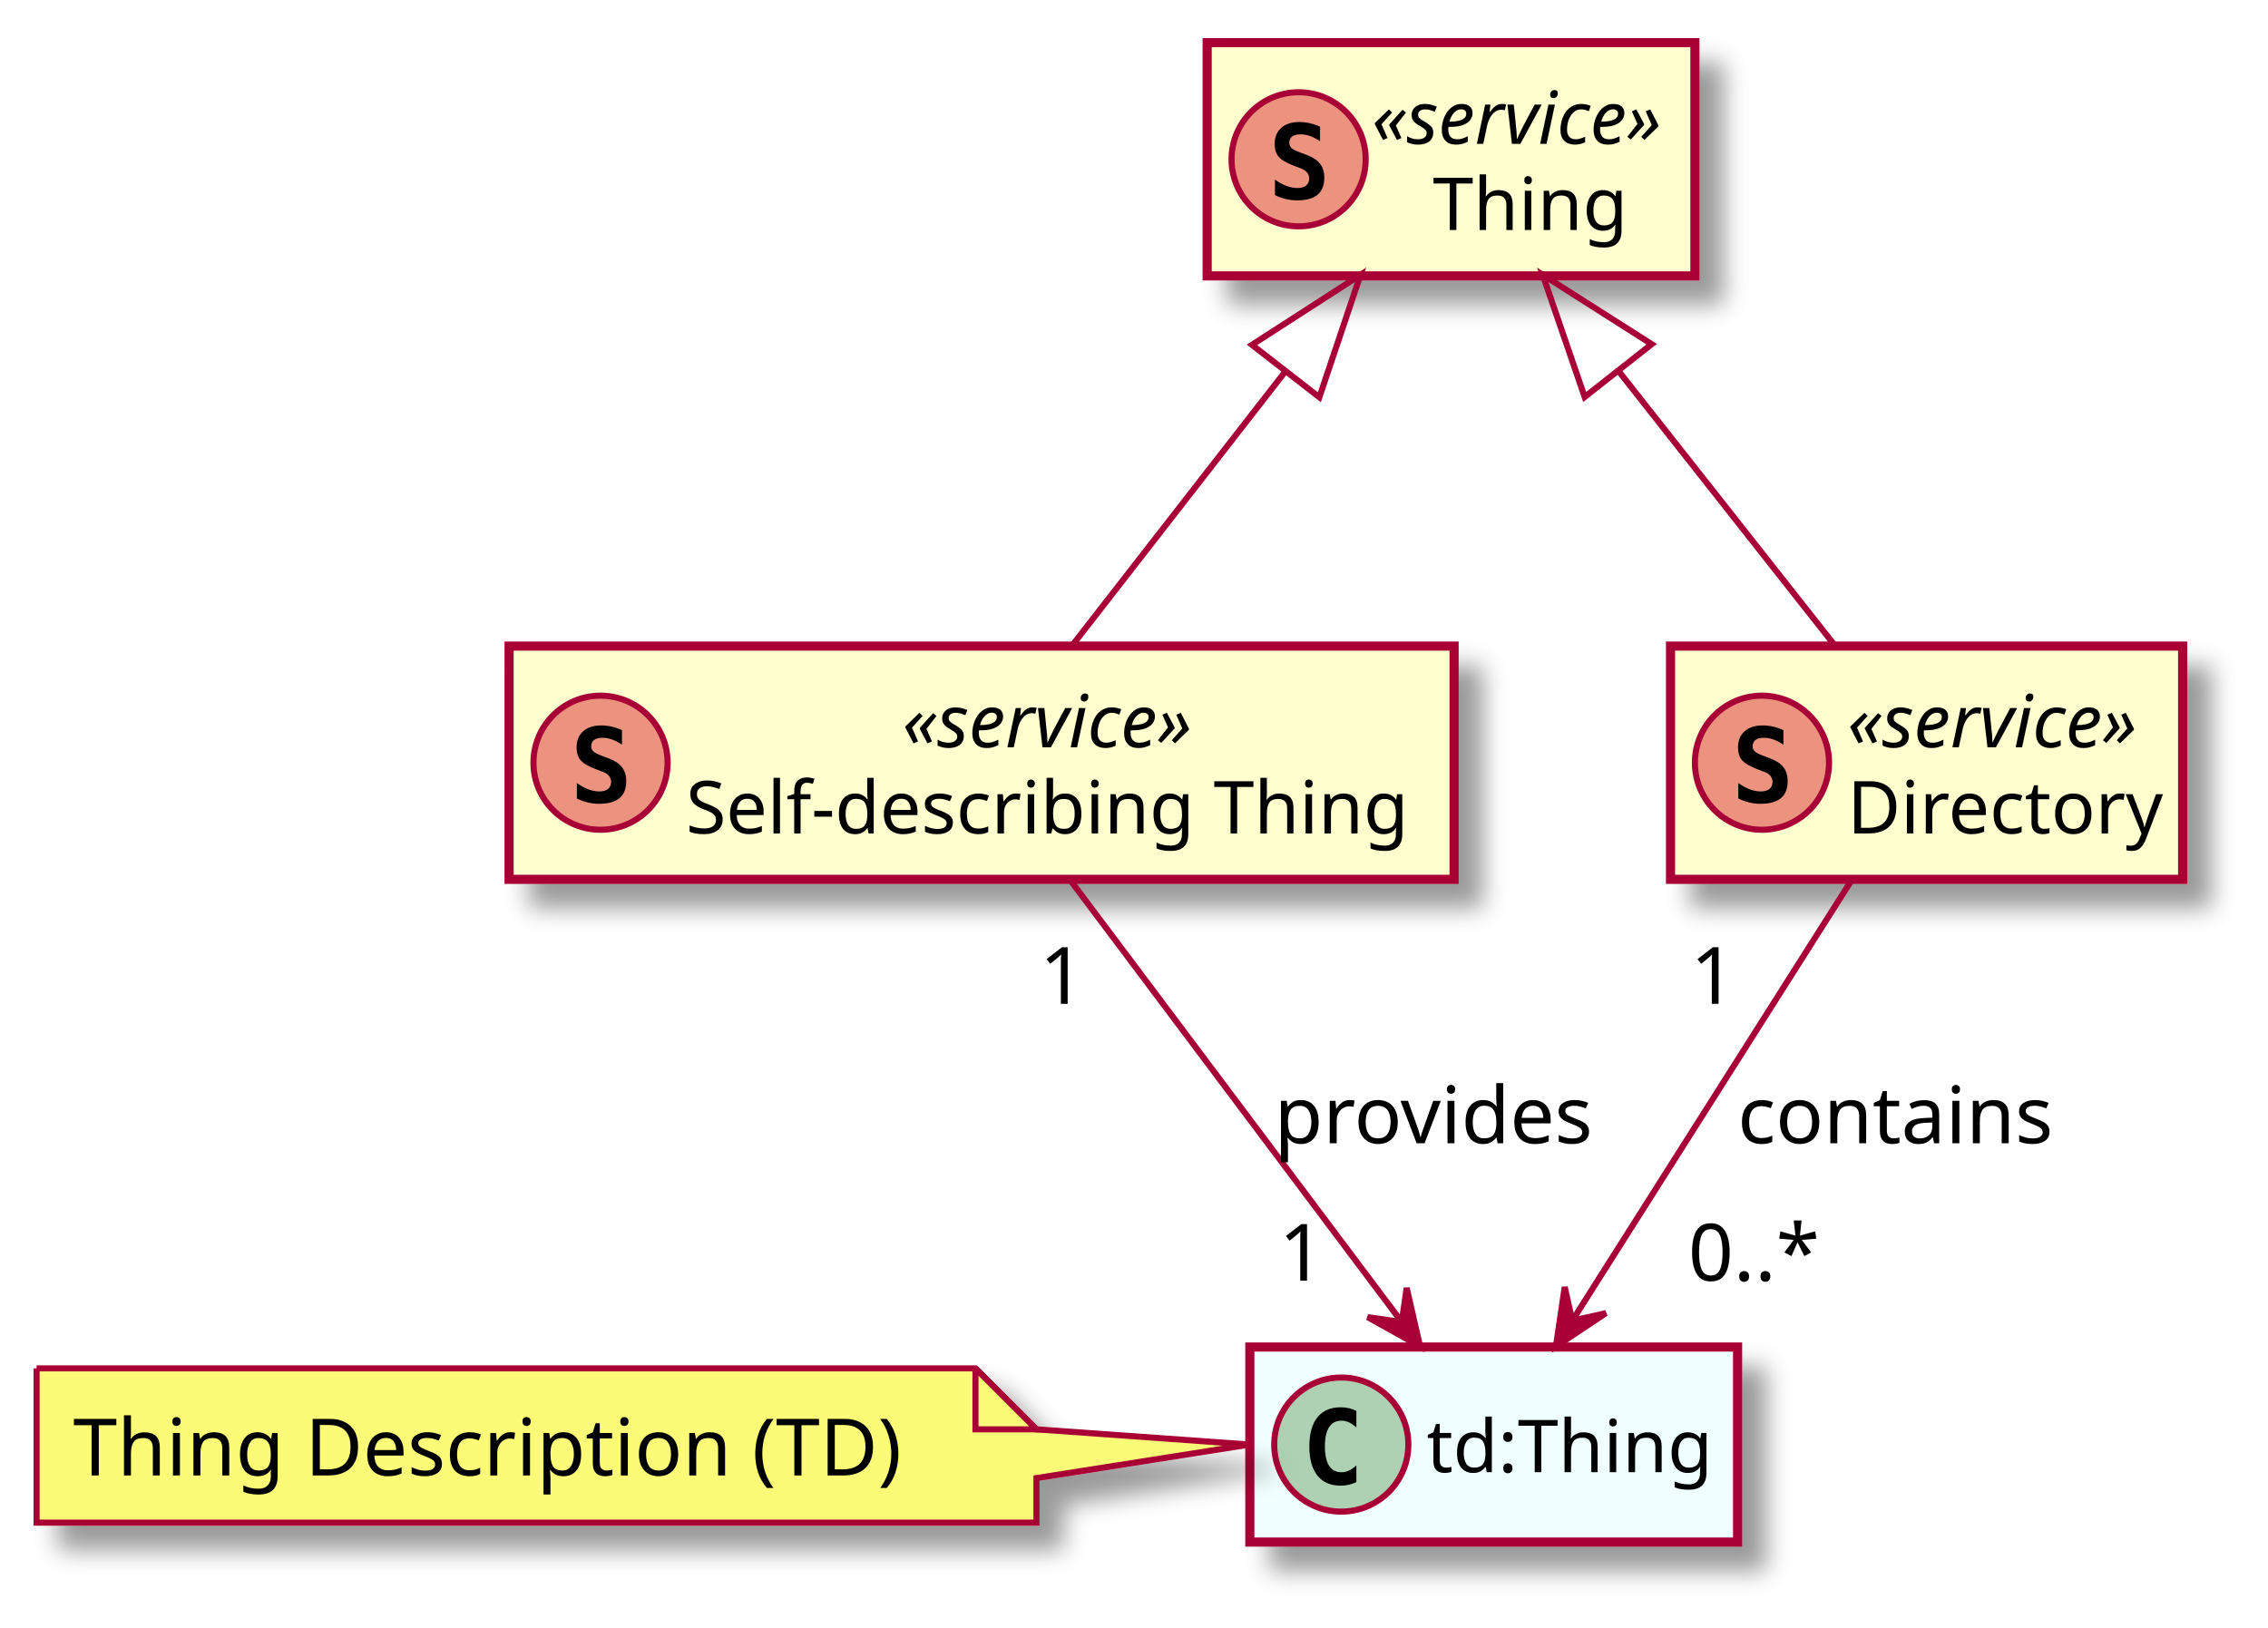
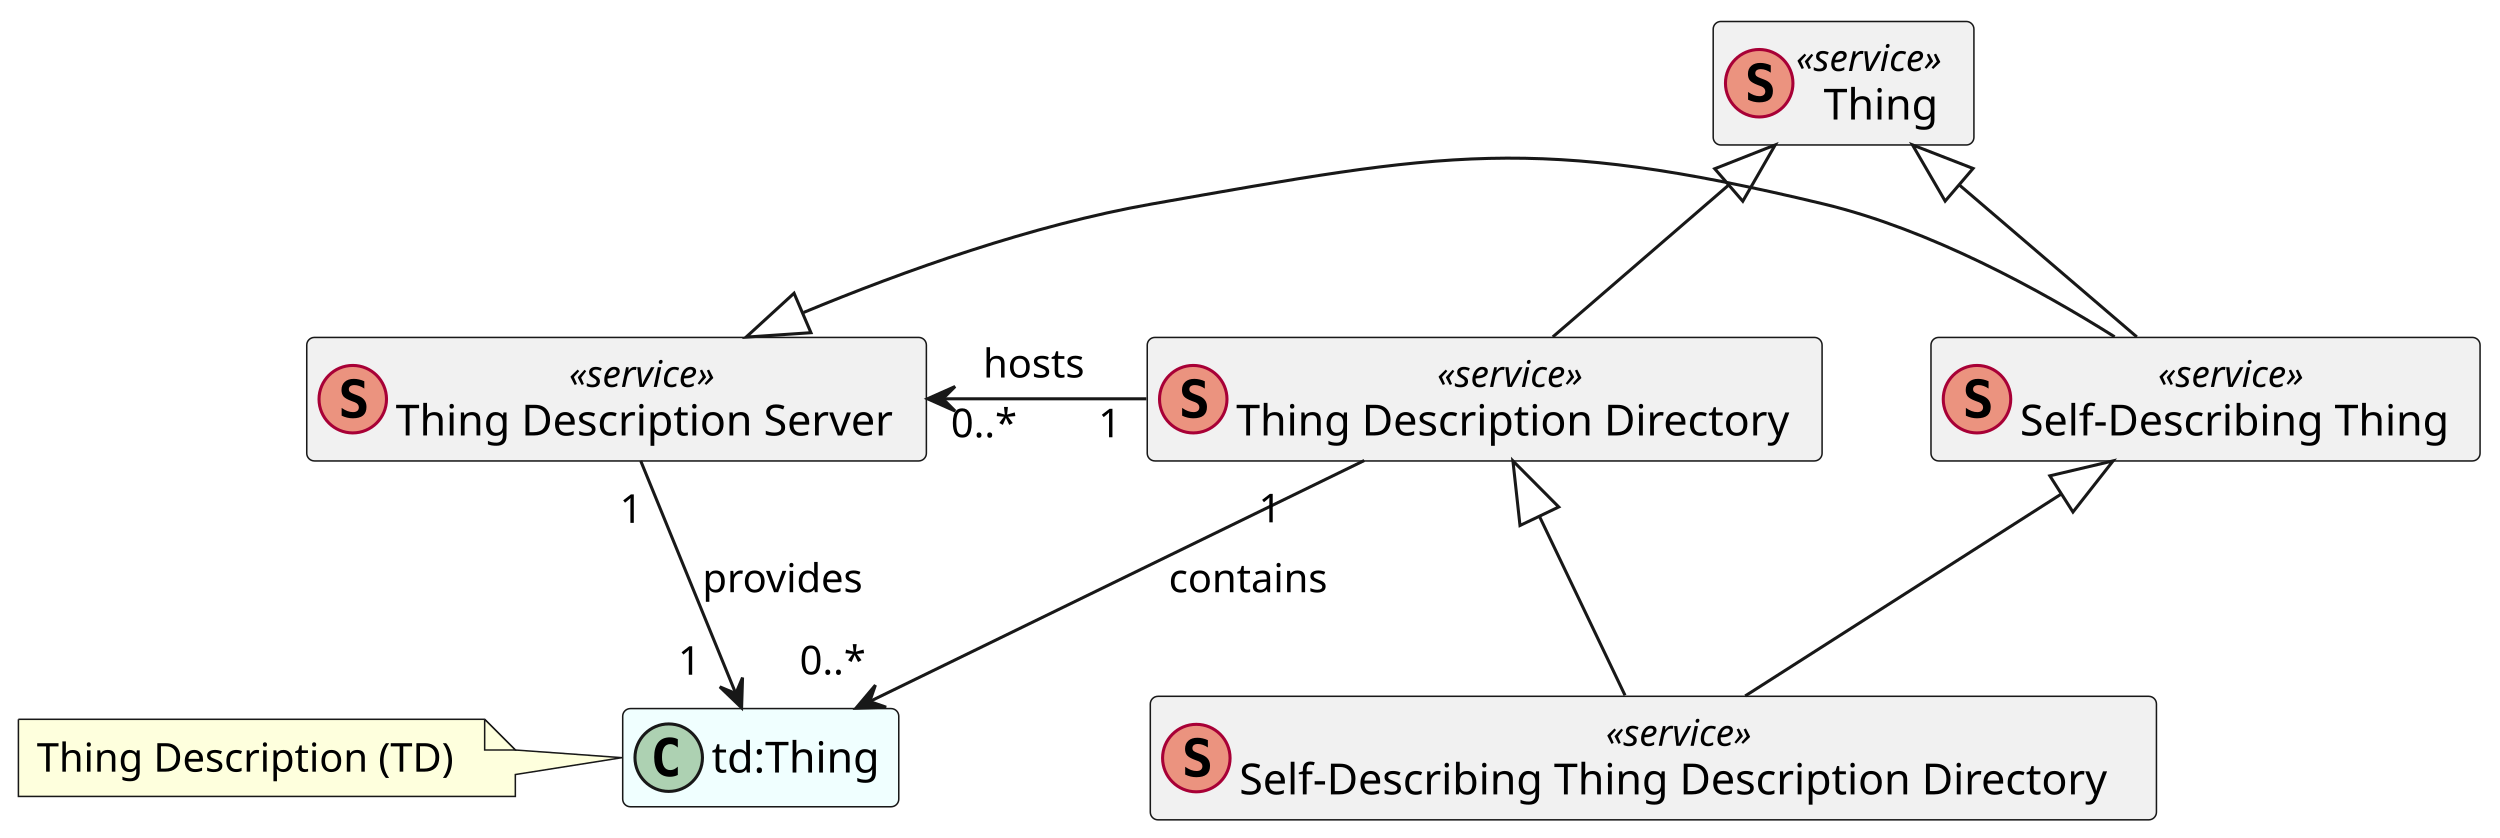
- <svg xmlns="http://www.w3.org/2000/svg" contentScriptType="application/ecmascript" contentStyleType="text/css" height="267px" preserveAspectRatio="none" style="width:372px;height:267px;" version="1.1" viewBox="0 0 372 267" width="372px" zoomAndPan="magnify">
-   <defs>
-     <filter height="300%" id="fmxq68j4rnt4g" width="300%" x="-1" y="-1">
-       <feGaussianBlur result="blurOut" stdDeviation="2.0" />
-       <feColorMatrix in="blurOut" result="blurOut2" type="matrix" values="0 0 0 0 0 0 0 0 0 0 0 0 0 0 0 0 0 0 .4 0" />
-       <feOffset dx="4.0" dy="4.0" in="blurOut2" result="blurOut3" />
-       <feBlend in="SourceGraphic" in2="blurOut3" mode="normal" />
-     </filter>
-   </defs>
+ <svg xmlns="http://www.w3.org/2000/svg" contentStyleType="text/css" height="273px" preserveAspectRatio="none" style="width:815px;height:273px;background:#FFFFFF;" version="1.1" viewBox="0 0 815 273" width="815px" zoomAndPan="magnify">
+   <defs />
  <g>
-     <rect codeLine="7" fill="#FEFECE" filter="url(#fmxq68j4rnt4g)" height="38.266" id="SelfDesc" style="stroke:#A80036;stroke-width:1.5;" width="155" x="83.5" y="106" />
-     <ellipse cx="98.5" cy="125.133" fill="#EB937F" rx="11" ry="11" style="stroke:#A80036;stroke-width:1.0;" />
-     <path d="M97.733,126.196 Q95.882,125.49 95.227,124.714 Q94.571,123.938 94.571,122.626 Q94.571,120.941 95.65,119.978 Q96.729,119.016 98.613,119.016 Q99.468,119.016 100.323,119.211 Q101.178,119.406 102.017,119.788 L102.017,122.178 Q101.228,121.622 100.415,121.332 Q99.601,121.041 98.804,121.041 Q97.916,121.041 97.443,121.398 Q96.97,121.755 96.97,122.419 Q96.97,122.934 97.314,123.27 Q97.659,123.606 98.754,124.013 L99.809,124.411 Q101.303,124.959 102.008,125.864 Q102.714,126.769 102.714,128.147 Q102.714,130.023 101.606,130.948 Q100.498,131.874 98.256,131.874 Q97.335,131.874 96.409,131.654 Q95.484,131.434 94.621,131.002 L94.621,128.47 Q95.6,129.167 96.517,129.508 Q97.435,129.848 98.331,129.848 Q99.236,129.848 99.734,129.437 Q100.232,129.026 100.232,128.288 Q100.232,127.731 99.9,127.312 Q99.568,126.893 98.937,126.652 Z " fill="#000000" />
-     <text fill="#000000" font-family="sans-serif" font-size="12" font-style="italic" lengthAdjust="spacing" textLength="52" x="148" y="122.602">«service»</text>
-     <text fill="#000000" font-family="sans-serif" font-size="12" lengthAdjust="spacing" textLength="123" x="112.5" y="136.734">Self-describing Thing</text>
-     <rect codeLine="8" fill="#FEFECE" filter="url(#fmxq68j4rnt4g)" height="38.266" id="Directory" style="stroke:#A80036;stroke-width:1.5;" width="84" x="274" y="106" />
-     <ellipse cx="289" cy="125.133" fill="#EB937F" rx="11" ry="11" style="stroke:#A80036;stroke-width:1.0;" />
-     <path d="M288.233,126.196 Q286.382,125.49 285.727,124.714 Q285.071,123.938 285.071,122.626 Q285.071,120.941 286.15,119.978 Q287.229,119.016 289.113,119.016 Q289.968,119.016 290.823,119.211 Q291.678,119.406 292.517,119.788 L292.517,122.178 Q291.728,121.622 290.915,121.332 Q290.101,121.041 289.304,121.041 Q288.416,121.041 287.943,121.398 Q287.47,121.755 287.47,122.419 Q287.47,122.934 287.814,123.27 Q288.159,123.606 289.254,124.013 L290.309,124.411 Q291.803,124.959 292.508,125.864 Q293.214,126.769 293.214,128.147 Q293.214,130.023 292.106,130.948 Q290.998,131.874 288.756,131.874 Q287.835,131.874 286.909,131.654 Q285.984,131.434 285.121,131.002 L285.121,128.47 Q286.1,129.167 287.017,129.508 Q287.935,129.848 288.831,129.848 Q289.736,129.848 290.234,129.437 Q290.732,129.026 290.732,128.288 Q290.732,127.731 290.4,127.312 Q290.068,126.893 289.437,126.652 Z " fill="#000000" />
-     <text fill="#000000" font-family="sans-serif" font-size="12" font-style="italic" lengthAdjust="spacing" textLength="52" x="303" y="122.602">«service»</text>
-     <text fill="#000000" font-family="sans-serif" font-size="12" lengthAdjust="spacing" textLength="52" x="303" y="136.734">Directory</text>
-     <rect codeLine="5" fill="#FEFECE" filter="url(#fmxq68j4rnt4g)" height="38.266" id="Thing" style="stroke:#A80036;stroke-width:1.5;" width="80" x="198" y="7" />
-     <ellipse cx="213" cy="26.133" fill="#EB937F" rx="11" ry="11" style="stroke:#A80036;stroke-width:1.0;" />
-     <path d="M212.233,27.196 Q210.382,26.49 209.727,25.714 Q209.071,24.938 209.071,23.627 Q209.071,21.941 210.15,20.979 Q211.229,20.016 213.113,20.016 Q213.968,20.016 214.823,20.211 Q215.678,20.406 216.517,20.788 L216.517,23.178 Q215.728,22.622 214.915,22.331 Q214.101,22.041 213.304,22.041 Q212.416,22.041 211.943,22.398 Q211.47,22.755 211.47,23.419 Q211.47,23.934 211.814,24.27 Q212.159,24.606 213.254,25.013 L214.309,25.411 Q215.803,25.959 216.508,26.864 Q217.214,27.769 217.214,29.146 Q217.214,31.023 216.106,31.948 Q214.998,32.873 212.756,32.873 Q211.835,32.873 210.909,32.654 Q209.984,32.434 209.121,32.002 L209.121,29.47 Q210.1,30.168 211.017,30.508 Q211.935,30.848 212.831,30.848 Q213.736,30.848 214.234,30.437 Q214.732,30.026 214.732,29.288 Q214.732,28.731 214.4,28.312 Q214.068,27.893 213.437,27.652 Z " fill="#000000" />
-     <text fill="#000000" font-family="sans-serif" font-size="12" font-style="italic" lengthAdjust="spacing" textLength="52" x="225" y="23.602">«service»</text>
-     <text fill="#000000" font-family="sans-serif" font-size="12" lengthAdjust="spacing" textLength="32" x="235" y="37.734">Thing</text>
-     <rect codeLine="11" fill="#F0FFFF" filter="url(#fmxq68j4rnt4g)" height="32" id="TD" style="stroke:#A80036;stroke-width:1.5;" width="80" x="205" y="221" />
-     <ellipse cx="220" cy="237" fill="#ADD1B2" rx="11" ry="11" style="stroke:#A80036;stroke-width:1.0;" />
-     <path d="M222.473,243.143 Q221.892,243.442 221.253,243.591 Q220.614,243.741 219.908,243.741 Q217.401,243.741 216.082,242.089 Q214.762,240.437 214.762,237.316 Q214.762,234.186 216.082,232.535 Q217.401,230.883 219.908,230.883 Q220.614,230.883 221.261,231.032 Q221.909,231.182 222.473,231.481 L222.473,234.203 Q221.842,233.622 221.249,233.352 Q220.655,233.083 220.024,233.083 Q218.68,233.083 217.995,234.149 Q217.31,235.216 217.31,237.316 Q217.31,239.408 217.995,240.474 Q218.68,241.541 220.024,241.541 Q220.655,241.541 221.249,241.271 Q221.842,241.001 222.473,240.42 Z " fill="#000000" />
-     <text fill="#000000" font-family="sans-serif" font-size="12" lengthAdjust="spacing" textLength="48" x="234" y="241.535">td:Thing</text>
-     <path d="M6,224.5 L6,249.81 A0,0 0 0 0 6,249.81 L170,249.81 A0,0 0 0 0 170,249.81 L170,242.5 L204.959,237 L170,234.5 L170,234.5 L160,224.5 L6,224.5 A0,0 0 0 0 6,224.5 " fill="#FBFB77" filter="url(#fmxq68j4rnt4g)" style="stroke:#A80036;stroke-width:1.0;" />
-     <path d="M160,224.5 L160,234.5 L170,234.5 L160,224.5 " fill="#FBFB77" style="stroke:#A80036;stroke-width:1.0;" />
-     <text fill="#000000" font-family="sans-serif" font-size="13" lengthAdjust="spacing" textLength="143" x="12" y="242.068">Thing Description (TD)</text>
-     <path codeLine="15" d="M210.784,60.992 C199.012,76.127 185.697,93.247 175.801,105.97 " fill="none" id="Thing-backto-SelfDesc" style="stroke:#A80036;stroke-width:1.0;" />
-     <polygon fill="none" points="205.349,56.578,223.154,45.088,216.4,65.173,205.349,56.578" style="stroke:#A80036;stroke-width:1.0;" />
-     <path codeLine="16" d="M265.57,60.992 C277.494,76.127 290.982,93.247 301.007,105.97 " fill="none" id="Thing-backto-Directory" style="stroke:#A80036;stroke-width:1.0;" />
-     <polygon fill="none" points="259.918,65.13,253.039,45.088,270.915,56.466,259.918,65.13" style="stroke:#A80036;stroke-width:1.0;" />
-     <path codeLine="17" d="M175.44,144.254 C190.593,164.457 214.313,196.084 229.759,216.679 " fill="none" id="SelfDesc-to-TD" style="stroke:#A80036;stroke-width:1.0;" />
-     <polygon fill="#A80036" points="232.924,220.898,230.724,211.298,229.924,216.898,224.324,216.098,232.924,220.898" style="stroke:#A80036;stroke-width:1.0;" />
-     <text fill="#000000" font-family="sans-serif" font-size="13" lengthAdjust="spacing" textLength="54" x="209" y="187.568">provides</text>
-     <text fill="#000000" font-family="sans-serif" font-size="13" lengthAdjust="spacing" textLength="8" x="170.507" y="164.687">1</text>
-     <text fill="#000000" font-family="sans-serif" font-size="13" lengthAdjust="spacing" textLength="8" x="209.771" y="210.114">1</text>
-     <path codeLine="18" d="M303.795,144.254 C291.041,164.372 271.105,195.82 258.046,216.42 " fill="none" id="Directory-to-TD" style="stroke:#A80036;stroke-width:1.0;" />
-     <polygon fill="#A80036" points="255.207,220.898,263.405,215.439,257.885,216.675,256.648,211.155,255.207,220.898" style="stroke:#A80036;stroke-width:1.0;" />
-     <text fill="#000000" font-family="sans-serif" font-size="13" lengthAdjust="spacing" textLength="54" x="285" y="187.568">contains</text>
-     <text fill="#000000" font-family="sans-serif" font-size="13" lengthAdjust="spacing" textLength="8" x="277.272" y="164.687">1</text>
-     <text fill="#000000" font-family="sans-serif" font-size="13" lengthAdjust="spacing" textLength="22" x="276.9" y="210.114">0..*</text>
+     <g id="elem_SelfDesc">
+       <rect codeLine="9" fill="#F1F1F1" height="40.266" id="SelfDesc" rx="2.5" ry="2.5" style="stroke:#181818;stroke-width:0.5;" width="179" x="629.5" y="110" />
+       <ellipse cx="644.5" cy="130.133" fill="#EB937F" rx="11" ry="11" style="stroke:#A80036;stroke-width:1.0;" />
+       <path d="M643.984,130.695 Q642.125,129.992 641.469,129.227 Q640.828,128.445 640.828,127.133 Q640.828,125.445 641.906,124.477 Q642.984,123.508 644.859,123.508 Q645.719,123.508 646.562,123.711 Q647.422,123.898 648.266,124.289 L648.266,126.68 Q647.484,126.117 646.656,125.836 Q645.844,125.539 645.047,125.539 Q644.172,125.539 643.688,125.898 Q643.219,126.258 643.219,126.914 Q643.219,127.43 643.562,127.773 Q643.906,128.102 645,128.508 L646.062,128.914 Q647.547,129.461 648.25,130.367 Q648.969,131.273 648.969,132.648 Q648.969,134.523 647.859,135.445 Q646.75,136.367 644.5,136.367 Q643.578,136.367 642.656,136.148 Q641.734,135.93 640.875,135.508 L640.875,132.977 Q641.844,133.664 642.766,134.008 Q643.688,134.352 644.578,134.352 Q645.484,134.352 645.984,133.945 Q646.484,133.523 646.484,132.789 Q646.484,132.227 646.141,131.82 Q645.812,131.398 645.188,131.148 L643.984,130.695 Z " fill="#000000" />
+       <text fill="#000000" font-family="sans-serif" font-size="12" font-style="italic" lengthAdjust="spacing" textLength="57" x="703.5" y="126.139">«service»</text>
+       <text fill="#000000" font-family="sans-serif" font-size="14" lengthAdjust="spacing" textLength="147" x="658.5" y="141.964">Self-Describing Thing</text>
+     </g>
+     <g id="elem_Directory">
+       <rect codeLine="10" fill="#F1F1F1" height="40.266" id="Directory" rx="2.5" ry="2.5" style="stroke:#181818;stroke-width:0.5;" width="220" x="374" y="110" />
+       <ellipse cx="389" cy="130.133" fill="#EB937F" rx="11" ry="11" style="stroke:#A80036;stroke-width:1.0;" />
+       <path d="M388.484,130.695 Q386.625,129.992 385.969,129.227 Q385.328,128.445 385.328,127.133 Q385.328,125.445 386.406,124.477 Q387.484,123.508 389.359,123.508 Q390.219,123.508 391.062,123.711 Q391.922,123.898 392.766,124.289 L392.766,126.68 Q391.984,126.117 391.156,125.836 Q390.344,125.539 389.547,125.539 Q388.672,125.539 388.188,125.898 Q387.719,126.258 387.719,126.914 Q387.719,127.43 388.062,127.773 Q388.406,128.102 389.5,128.508 L390.562,128.914 Q392.047,129.461 392.75,130.367 Q393.469,131.273 393.469,132.648 Q393.469,134.523 392.359,135.445 Q391.25,136.367 389,136.367 Q388.078,136.367 387.156,136.148 Q386.234,135.93 385.375,135.508 L385.375,132.977 Q386.344,133.664 387.266,134.008 Q388.188,134.352 389.078,134.352 Q389.984,134.352 390.484,133.945 Q390.984,133.523 390.984,132.789 Q390.984,132.227 390.641,131.82 Q390.312,131.398 389.688,131.148 L388.484,130.695 Z " fill="#000000" />
+       <text fill="#000000" font-family="sans-serif" font-size="12" font-style="italic" lengthAdjust="spacing" textLength="57" x="468.5" y="126.139">«service»</text>
+       <text fill="#000000" font-family="sans-serif" font-size="14" lengthAdjust="spacing" textLength="188" x="403" y="141.964">Thing Description Directory</text>
+     </g>
+     <g id="elem_SelfDirectory">
+       <rect codeLine="11" fill="#F1F1F1" height="40.266" id="SelfDirectory" rx="2.5" ry="2.5" style="stroke:#181818;stroke-width:0.5;" width="328" x="375" y="227" />
+       <ellipse cx="390" cy="247.133" fill="#EB937F" rx="11" ry="11" style="stroke:#A80036;stroke-width:1.0;" />
+       <path d="M389.484,247.695 Q387.625,246.992 386.969,246.227 Q386.328,245.445 386.328,244.133 Q386.328,242.445 387.406,241.477 Q388.484,240.508 390.359,240.508 Q391.219,240.508 392.062,240.711 Q392.922,240.898 393.766,241.289 L393.766,243.68 Q392.984,243.117 392.156,242.836 Q391.344,242.539 390.547,242.539 Q389.672,242.539 389.188,242.898 Q388.719,243.258 388.719,243.914 Q388.719,244.43 389.062,244.773 Q389.406,245.102 390.5,245.508 L391.562,245.914 Q393.047,246.461 393.75,247.367 Q394.469,248.273 394.469,249.648 Q394.469,251.523 393.359,252.445 Q392.25,253.367 390,253.367 Q389.078,253.367 388.156,253.148 Q387.234,252.93 386.375,252.508 L386.375,249.977 Q387.344,250.664 388.266,251.008 Q389.188,251.352 390.078,251.352 Q390.984,251.352 391.484,250.945 Q391.984,250.523 391.984,249.789 Q391.984,249.227 391.641,248.82 Q391.312,248.398 390.688,248.148 L389.484,247.695 Z " fill="#000000" />
+       <text fill="#000000" font-family="sans-serif" font-size="12" font-style="italic" lengthAdjust="spacing" textLength="57" x="523.5" y="243.139">«service»</text>
+       <text fill="#000000" font-family="sans-serif" font-size="14" lengthAdjust="spacing" textLength="296" x="404" y="258.964">Self-Describing Thing Description Directory</text>
+     </g>
+     <g id="elem_Server">
+       <rect codeLine="5" fill="#F1F1F1" height="40.266" id="Server" rx="2.5" ry="2.5" style="stroke:#181818;stroke-width:0.5;" width="202" x="100" y="110" />
+       <ellipse cx="115" cy="130.133" fill="#EB937F" rx="11" ry="11" style="stroke:#A80036;stroke-width:1.0;" />
+       <path d="M114.484,130.695 Q112.625,129.992 111.969,129.227 Q111.328,128.445 111.328,127.133 Q111.328,125.445 112.406,124.477 Q113.484,123.508 115.359,123.508 Q116.219,123.508 117.062,123.711 Q117.922,123.898 118.766,124.289 L118.766,126.68 Q117.984,126.117 117.156,125.836 Q116.344,125.539 115.547,125.539 Q114.672,125.539 114.188,125.898 Q113.719,126.258 113.719,126.914 Q113.719,127.43 114.062,127.773 Q114.406,128.102 115.5,128.508 L116.562,128.914 Q118.047,129.461 118.75,130.367 Q119.469,131.273 119.469,132.648 Q119.469,134.523 118.359,135.445 Q117.25,136.367 115,136.367 Q114.078,136.367 113.156,136.148 Q112.234,135.93 111.375,135.508 L111.375,132.977 Q112.344,133.664 113.266,134.008 Q114.188,134.352 115.078,134.352 Q115.984,134.352 116.484,133.945 Q116.984,133.523 116.984,132.789 Q116.984,132.227 116.641,131.82 Q116.312,131.398 115.688,131.148 L114.484,130.695 Z " fill="#000000" />
+       <text fill="#000000" font-family="sans-serif" font-size="12" font-style="italic" lengthAdjust="spacing" textLength="57" x="185.5" y="126.139">«service»</text>
+       <text fill="#000000" font-family="sans-serif" font-size="14" lengthAdjust="spacing" textLength="170" x="129" y="141.964">Thing Description Server</text>
+     </g>
+     <g id="elem_Thing">
+       <rect codeLine="7" fill="#F1F1F1" height="40.266" id="Thing" rx="2.5" ry="2.5" style="stroke:#181818;stroke-width:0.5;" width="85" x="558.5" y="7" />
+       <ellipse cx="573.5" cy="27.133" fill="#EB937F" rx="11" ry="11" style="stroke:#A80036;stroke-width:1.0;" />
+       <path d="M572.984,27.695 Q571.125,26.992 570.469,26.227 Q569.828,25.445 569.828,24.133 Q569.828,22.445 570.906,21.477 Q571.984,20.508 573.859,20.508 Q574.719,20.508 575.562,20.711 Q576.422,20.898 577.266,21.289 L577.266,23.68 Q576.484,23.117 575.656,22.836 Q574.844,22.539 574.047,22.539 Q573.172,22.539 572.688,22.898 Q572.219,23.258 572.219,23.914 Q572.219,24.43 572.562,24.773 Q572.906,25.102 574,25.508 L575.062,25.914 Q576.547,26.461 577.25,27.367 Q577.969,28.273 577.969,29.648 Q577.969,31.523 576.859,32.445 Q575.75,33.367 573.5,33.367 Q572.578,33.367 571.656,33.148 Q570.734,32.93 569.875,32.508 L569.875,29.977 Q570.844,30.664 571.766,31.008 Q572.688,31.352 573.578,31.352 Q574.484,31.352 574.984,30.945 Q575.484,30.523 575.484,29.789 Q575.484,29.227 575.141,28.82 Q574.812,28.398 574.188,28.148 L572.984,27.695 Z " fill="#000000" />
+       <text fill="#000000" font-family="sans-serif" font-size="12" font-style="italic" lengthAdjust="spacing" textLength="57" x="585.5" y="23.139">«service»</text>
+       <text fill="#000000" font-family="sans-serif" font-size="14" lengthAdjust="spacing" textLength="39" x="594.5" y="38.964">Thing</text>
+     </g>
+     <g id="elem_TD">
+       <rect codeLine="14" fill="#F0FFFF" height="32" id="TD" rx="2.5" ry="2.5" style="stroke:#181818;stroke-width:0.5;" width="90" x="203" y="231" />
+       <ellipse cx="218" cy="247" fill="#ADD1B2" rx="11" ry="11" style="stroke:#181818;stroke-width:1.0;" />
+       <path d="M220.969,252.641 Q220.391,252.938 219.75,253.078 Q219.109,253.234 218.406,253.234 Q215.906,253.234 214.578,251.594 Q213.266,249.938 213.266,246.812 Q213.266,243.688 214.578,242.031 Q215.906,240.375 218.406,240.375 Q219.109,240.375 219.75,240.531 Q220.406,240.688 220.969,240.984 L220.969,243.703 Q220.344,243.125 219.75,242.859 Q219.156,242.578 218.531,242.578 Q217.188,242.578 216.5,243.656 Q215.812,244.719 215.812,246.812 Q215.812,248.906 216.5,249.984 Q217.188,251.047 218.531,251.047 Q219.156,251.047 219.75,250.781 Q220.344,250.5 220.969,249.922 L220.969,252.641 Z " fill="#000000" />
+       <text fill="#000000" font-family="sans-serif" font-size="14" lengthAdjust="spacing" textLength="58" x="232" y="251.847">td:Thing</text>
+     </g>
+     <g id="elem_GMN10">
+       <path d="M6,234.5 L6,259.633 A0,0 0 0 0 6,259.633 L168,259.633 A0,0 0 0 0 168,259.633 L168,252.5 L202.76,247 L168,244.5 L168,244.5 L158,234.5 L6,234.5 A0,0 0 0 0 6,234.5 " fill="#FEFFDD" style="stroke:#181818;stroke-width:0.5;" />
+       <path d="M158,234.5 L158,244.5 L168,244.5 L158,234.5 " fill="#FEFFDD" style="stroke:#181818;stroke-width:0.5;" />
+       <text fill="#000000" font-family="sans-serif" font-size="13" lengthAdjust="spacing" textLength="141" x="12" y="251.567">Thing Description (TD)</text>
+     </g>
+     <g id="link_Thing_SelfDesc">
+       <path codeLine="18" d="M638.79,60.34 C657.84,76.66 680.31,95.88 696.61,109.84 " fill="none" id="Thing-backto-SelfDesc" style="stroke:#181818;stroke-width:1.0;" />
+       <polygon fill="none" points="634.12,65.56,623.47,47.24,643.22,54.92,634.12,65.56" style="stroke:#181818;stroke-width:1.0;" />
+     </g>
+     <g id="link_Server_SelfDesc">
+       <path codeLine="19" d="M261.96,101.87 C294.83,88.25 336.54,73.37 375.5,66.5 C471.36,49.6 499.86,43.76 594.5,66.5 C629.18,74.83 665.08,94.53 689.37,109.8 " fill="none" id="Server-backto-SelfDesc" style="stroke:#181818;stroke-width:1.0;" />
+       <polygon fill="none" points="264.37,108.46,243.23,109.9,258.86,95.59,264.37,108.46" style="stroke:#181818;stroke-width:1.0;" />
+     </g>
+     <g id="link_Thing_Directory">
+       <path codeLine="20" d="M563.53,60.34 C544.64,76.66 522.36,95.88 506.2,109.84 " fill="none" id="Thing-backto-Directory" style="stroke:#181818;stroke-width:1.0;" />
+       <polygon fill="none" points="559,55.01,578.72,47.24,568.15,65.6,559,55.01" style="stroke:#181818;stroke-width:1.0;" />
+     </g>
+     <g id="link_Directory_SelfDirectory">
+       <path codeLine="21" d="M501.92,168.46 C511.21,187.9 522.18,210.83 529.76,226.69 " fill="none" id="Directory-backto-SelfDirectory" style="stroke:#181818;stroke-width:1.0;" />
+       <polygon fill="none" points="495.52,171.31,493.21,150.25,508.15,165.27,495.52,171.31" style="stroke:#181818;stroke-width:1.0;" />
+     </g>
+     <g id="link_SelfDesc_SelfDirectory">
+       <path codeLine="22" d="M671.94,161.07 C639.36,181.88 596.98,208.96 568.93,226.88 " fill="none" id="SelfDesc-backto-SelfDirectory" style="stroke:#181818;stroke-width:1.0;" />
+       <polygon fill="none" points="668.25,155.12,688.87,150.25,675.79,166.92,668.25,155.12" style="stroke:#181818;stroke-width:1.0;" />
+     </g>
+     <g id="link_Server_TD">
+       <path codeLine="23" d="M208.87,150.25 C217.43,171.2 231.06,204.56 239.77,225.86 " fill="none" id="Server-to-TD" style="stroke:#181818;stroke-width:1.0;" />
+       <polygon fill="#181818" points="241.76,230.74,242.069,220.896,239.874,226.109,234.66,223.914,241.76,230.74" style="stroke:#181818;stroke-width:1.0;" />
+       <text fill="#000000" font-family="sans-serif" font-size="13" lengthAdjust="spacing" textLength="54" x="229" y="193.067">provides</text>
+       <text fill="#000000" font-family="sans-serif" font-size="13" lengthAdjust="spacing" textLength="8" x="202.007" y="170.449">1</text>
+       <text fill="#000000" font-family="sans-serif" font-size="13" lengthAdjust="spacing" textLength="8" x="221.043" y="219.958">1</text>
+     </g>
+     <g id="link_Directory_TD">
+       <path codeLine="24" d="M444.76,150.12 C399.87,172 326.98,207.51 283.65,228.63 " fill="none" id="Directory-to-TD" style="stroke:#181818;stroke-width:1.0;" />
+       <polygon fill="#181818" points="279.03,230.88,288.873,230.546,283.527,228.696,285.378,223.35,279.03,230.88" style="stroke:#181818;stroke-width:1.0;" />
+       <text fill="#000000" font-family="sans-serif" font-size="13" lengthAdjust="spacing" textLength="54" x="381" y="193.067">contains</text>
+       <text fill="#000000" font-family="sans-serif" font-size="13" lengthAdjust="spacing" textLength="8" x="410.296" y="170.281">1</text>
+       <text fill="#000000" font-family="sans-serif" font-size="13" lengthAdjust="spacing" textLength="23" x="260.681" y="219.85">0..*</text>
+     </g>
+     <g id="link_Directory_Server">
+       <path codeLine="25" d="M373.75,130 C351.99,130 329.19,130 307.55,130 " fill="none" id="Directory-to-Server" style="stroke:#181818;stroke-width:1.0;" />
+       <polygon fill="#181818" points="302.37,130,311.37,134,307.37,130,311.37,126,302.37,130" style="stroke:#181818;stroke-width:1.0;" />
+       <text fill="#000000" font-family="sans-serif" font-size="13" lengthAdjust="spacing" textLength="35" x="320.5" y="123.067">hosts</text>
+       <text fill="#000000" font-family="sans-serif" font-size="13" lengthAdjust="spacing" textLength="8" x="358.046" y="142.543">1</text>
+       <text fill="#000000" font-family="sans-serif" font-size="13" lengthAdjust="spacing" textLength="23" x="309.985" y="142.543">0..*</text>
+     </g>
  </g>
</svg>
